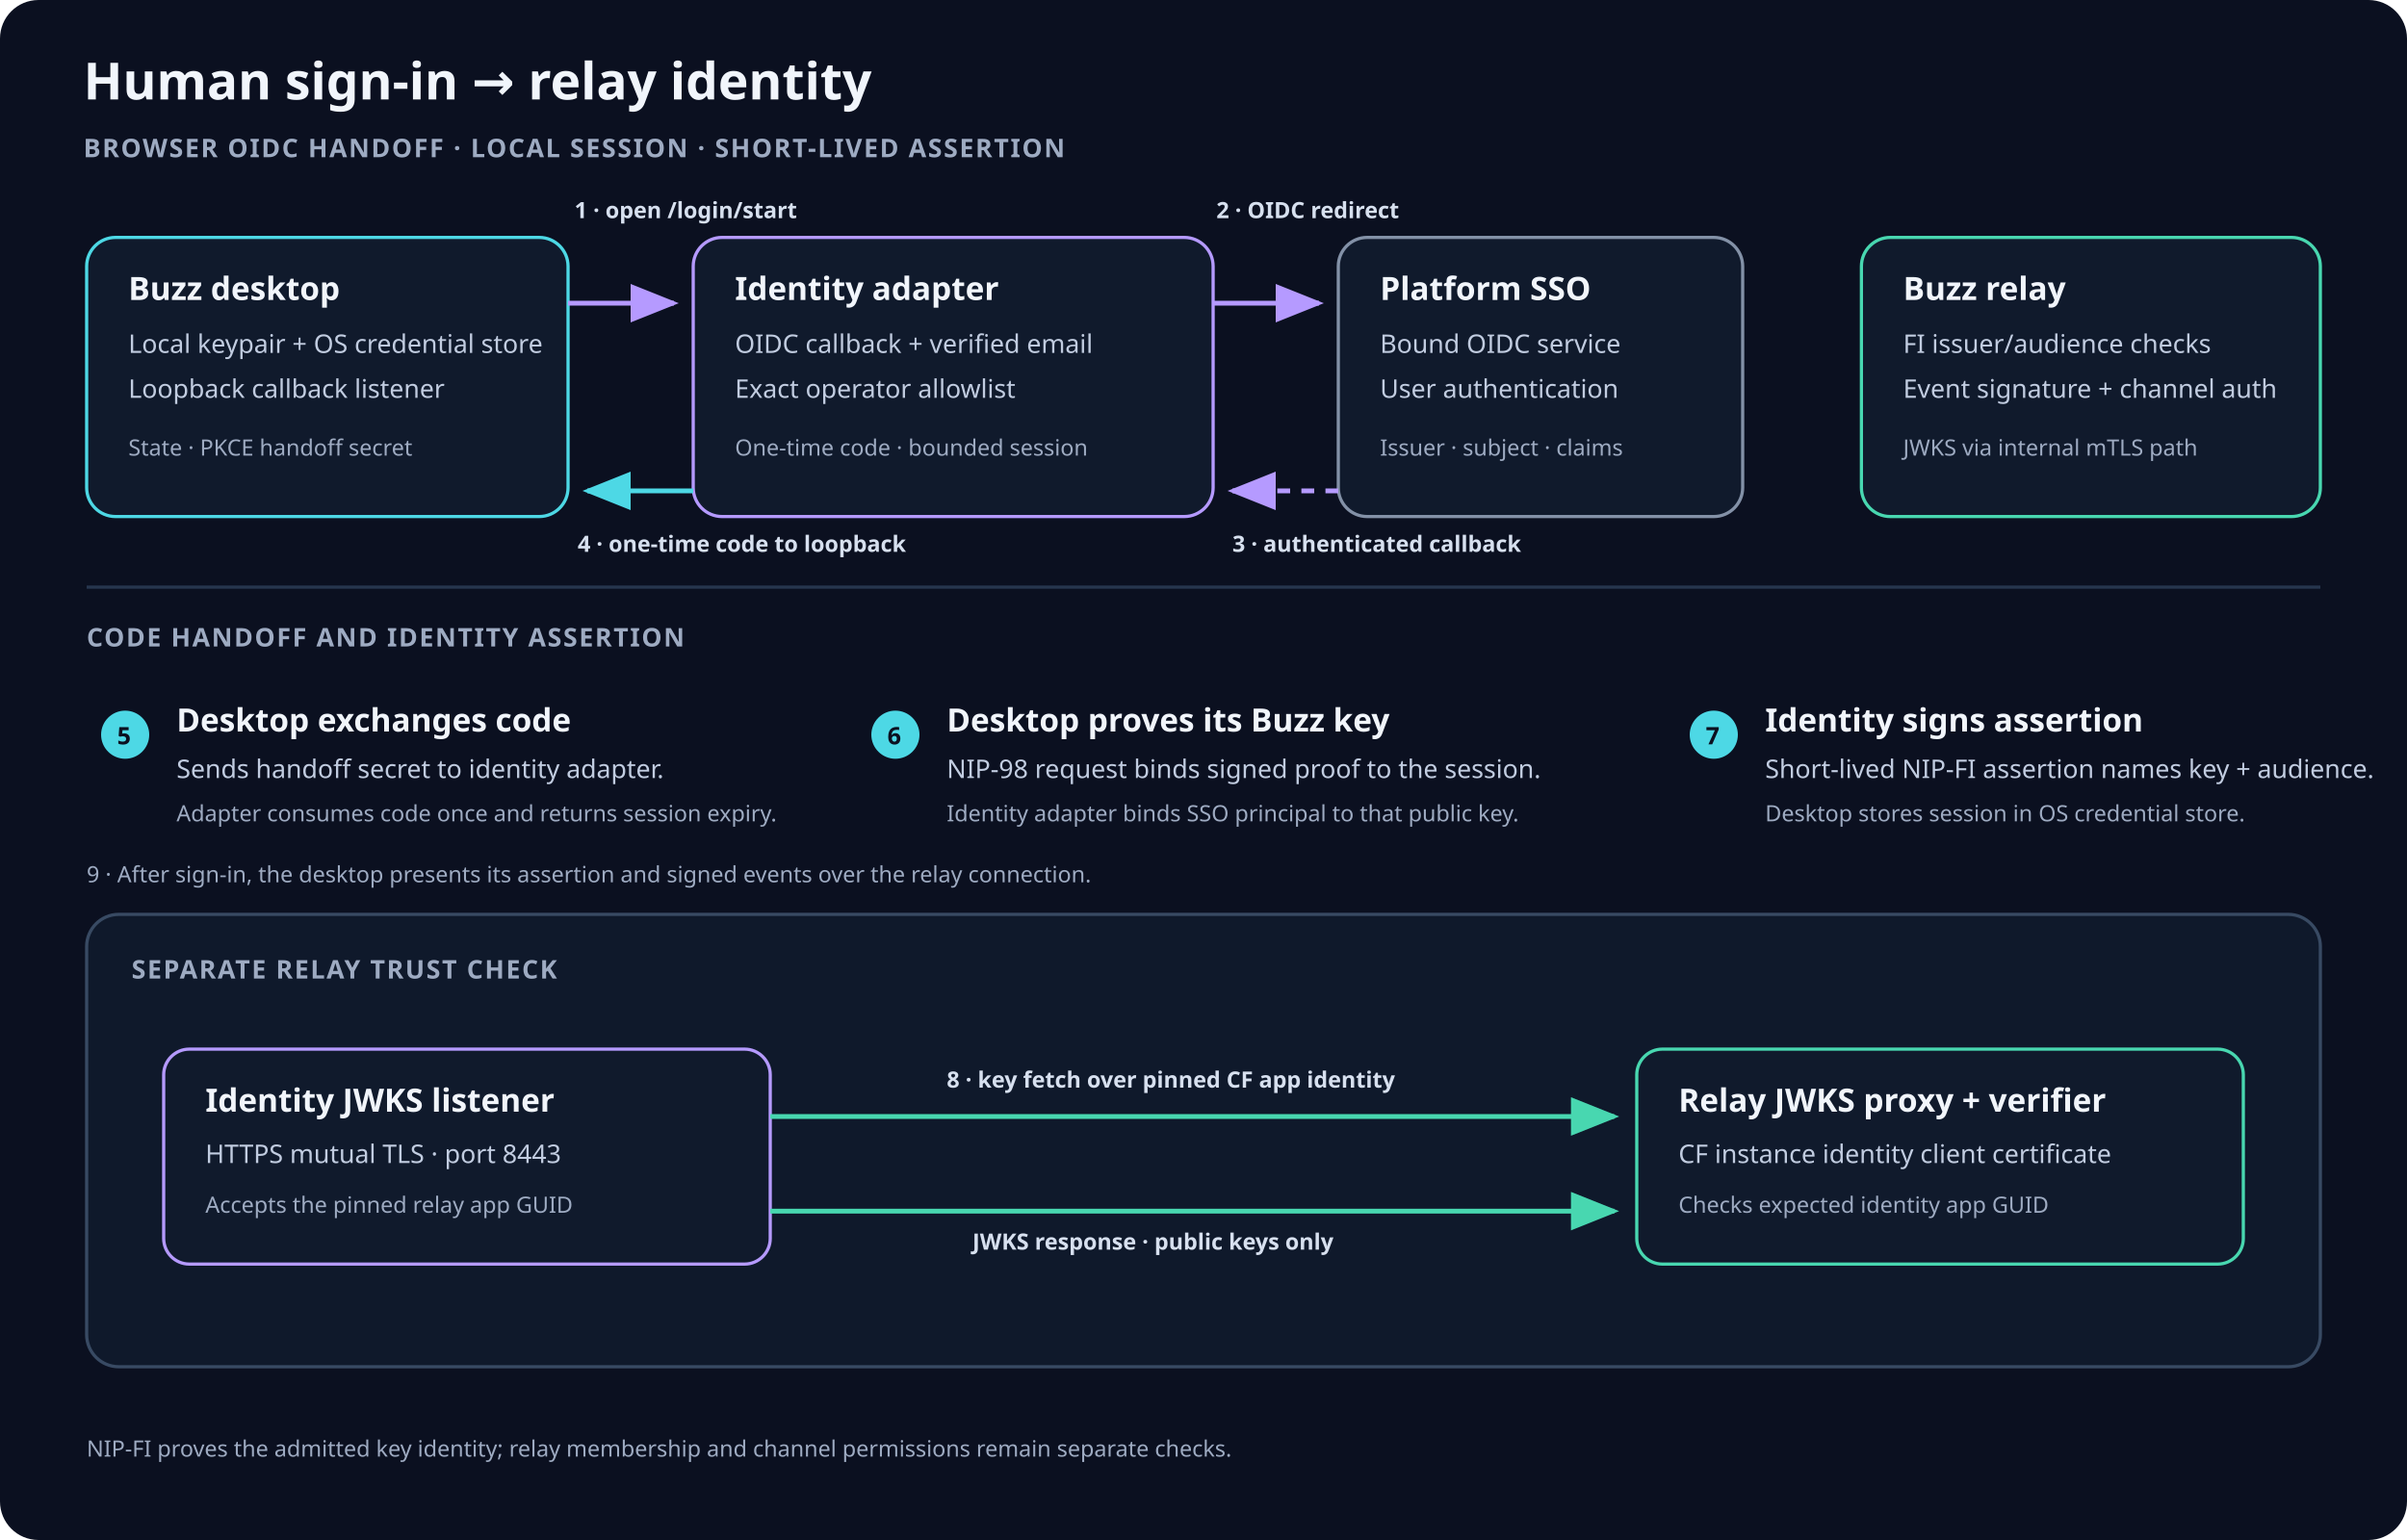
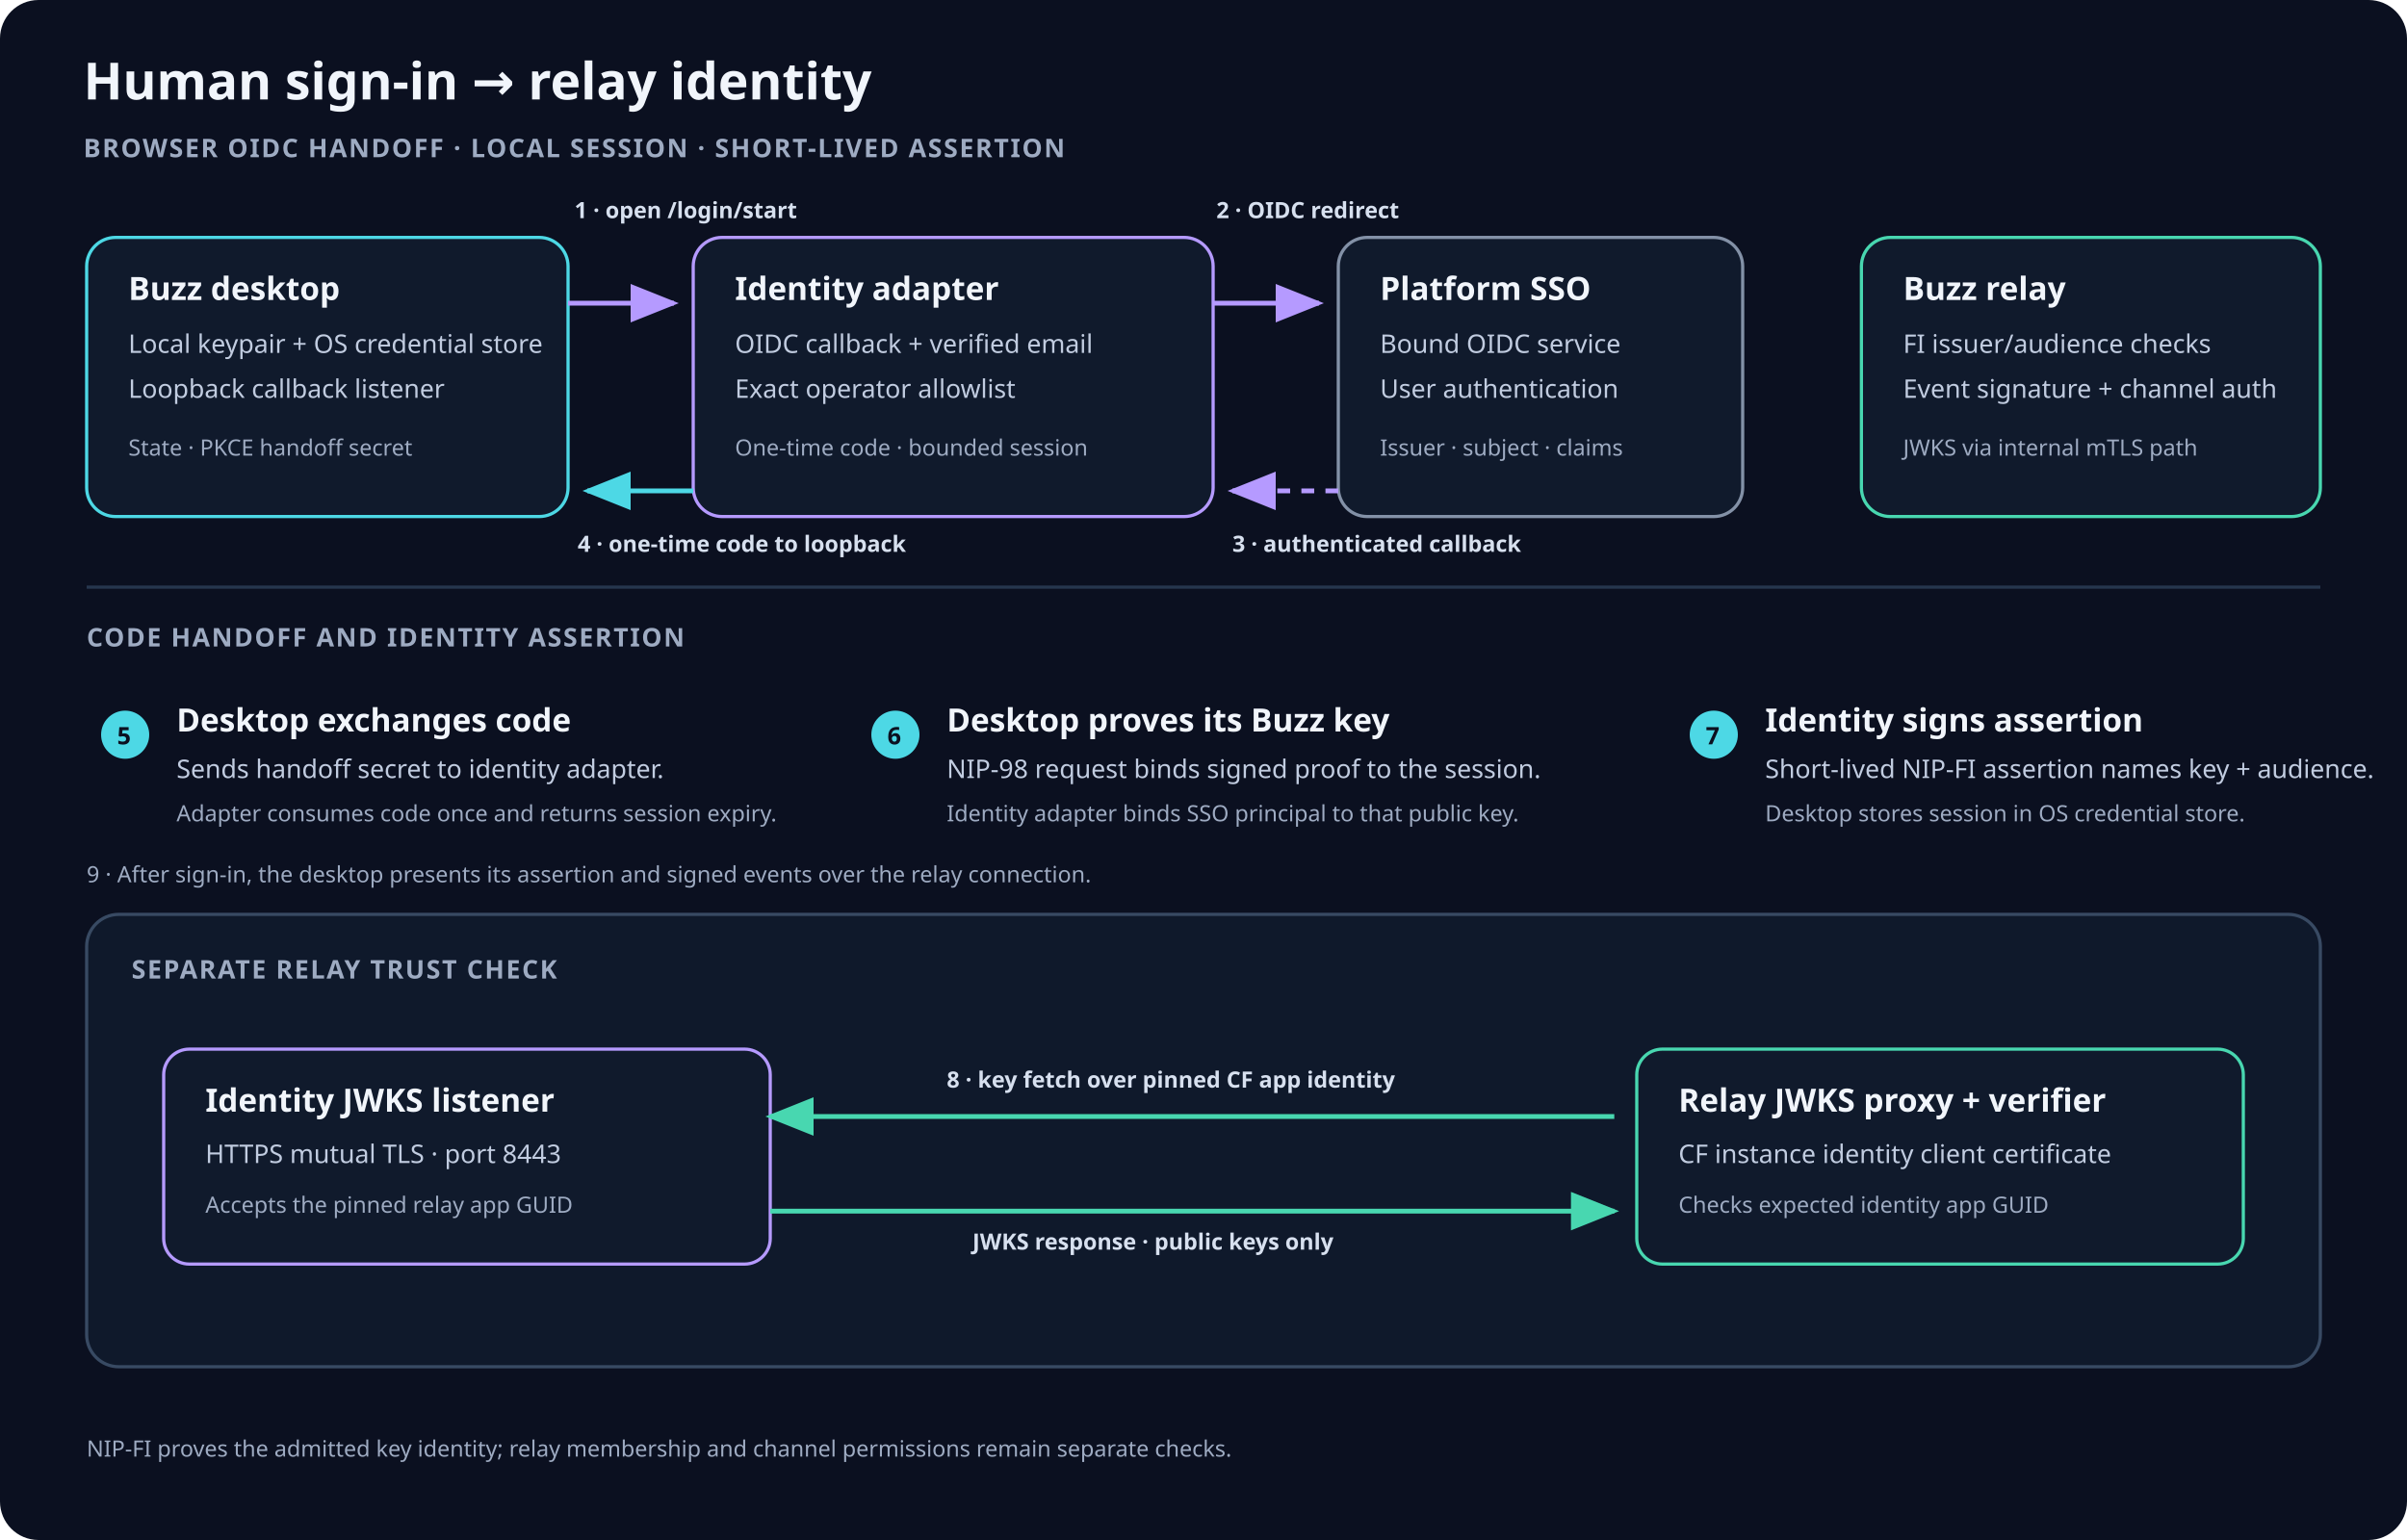
<svg xmlns="http://www.w3.org/2000/svg" viewBox="0 0 1500 960" role="img" aria-labelledby="title desc">
  <defs>
    <marker id="arrow-cyan" markerWidth="10" markerHeight="8" refX="9" refY="4" orient="auto">
      <path d="M0,0 L10,4 L0,8 Z" fill="#4DD8E5" />
    </marker>
    <marker id="arrow-purple" markerWidth="10" markerHeight="8" refX="9" refY="4" orient="auto">
      <path d="M0,0 L10,4 L0,8 Z" fill="#B59AFF" />
    </marker>
    <marker id="arrow-teal" markerWidth="10" markerHeight="8" refX="9" refY="4" orient="auto">
      <path d="M0,0 L10,4 L0,8 Z" fill="#48D7B0" />
    </marker>
    <style>
      .bg{fill:#0b1020}.card{fill:#101a2c;stroke:#33435d;stroke-width:2}.desktop{stroke:#4dd8e5}.id{stroke:#b59aff}.sso{stroke:#8391a7}.relay{stroke:#48d7b0}.title{font:700 32px system-ui,sans-serif;fill:#f1f5fb}.sub{font:600 16px system-ui,sans-serif;letter-spacing:1px;fill:#9eabc2}.head{font:700 20px system-ui,sans-serif;fill:#f1f5fb}.body{font:16px system-ui,sans-serif;fill:#c1cce0}.small{font:14px system-ui,sans-serif;fill:#9eabc2}.cyan{stroke:#4dd8e5;stroke-width:3;fill:none;marker-end:url(#arrow-cyan)}.purple{stroke:#b59aff;stroke-width:3;fill:none;marker-end:url(#arrow-purple)}.teal{stroke:#48d7b0;stroke-width:3;fill:none;marker-end:url(#arrow-teal)}.dashed{stroke-dasharray:8 7}.label{font:600 14px system-ui,sans-serif;fill:#d7e0ef}.num{fill:#4dd8e5}.numText{font:700 15px system-ui,sans-serif;fill:#0b1020}
    </style>
  </defs>
  <rect class="bg" width="1500" height="960" rx="24" />
  <text class="title" x="52" y="62">Human sign-in → relay identity</text>
  <text class="sub" x="52" y="98">BROWSER OIDC HANDOFF · LOCAL SESSION · SHORT-LIVED ASSERTION</text>
  <rect class="card desktop" x="54" y="148" width="300" height="174" rx="18" />
  <text class="head" x="80" y="187">Buzz desktop</text>
  <text class="body" x="80" y="220">Local keypair + OS credential store</text>
  <text class="body" x="80" y="248">Loopback callback listener</text>
  <text class="small" x="80" y="284">State · PKCE handoff secret</text>
  <rect class="card id" x="432" y="148" width="324" height="174" rx="18" />
  <text class="head" x="458" y="187">Identity adapter</text>
  <text class="body" x="458" y="220">OIDC callback + verified email</text>
  <text class="body" x="458" y="248">Exact operator allowlist</text>
  <text class="small" x="458" y="284">One-time code · bounded session</text>
  <rect class="card sso" x="834" y="148" width="252" height="174" rx="18" />
  <text class="head" x="860" y="187">Platform SSO</text>
  <text class="body" x="860" y="220">Bound OIDC service</text>
  <text class="body" x="860" y="248">User authentication</text>
  <text class="small" x="860" y="284">Issuer · subject · claims</text>
  <rect class="card relay" x="1160" y="148" width="286" height="174" rx="18" />
  <text class="head" x="1186" y="187">Buzz relay</text>
  <text class="body" x="1186" y="220">FI issuer/audience checks</text>
  <text class="body" x="1186" y="248">Event signature + channel auth</text>
  <text class="small" x="1186" y="284">JWKS via internal mTLS path</text>
  <path class="purple" d="M354 189 H420" />
  <text class="label" x="358" y="136">1 · open /login/start</text>
  <path class="purple" d="M756 189 H822" />
  <text class="label" x="758" y="136">2 · OIDC redirect</text>
  <path class="purple dashed" d="M834 306 H768" />
  <text class="label" x="768" y="344">3 · authenticated callback</text>
  <path class="cyan" d="M432 306 H366" />
  <text class="label" x="360" y="344">4 · one-time code to loopback</text>
  <line x1="54" y1="366" x2="1446" y2="366" stroke="#26364d" stroke-width="2" />
  <text class="sub" x="54" y="403">CODE HANDOFF AND IDENTITY ASSERTION</text>
  <circle class="num" cx="78" cy="458" r="15" />
  <text class="numText" x="73" y="464">5</text>
  <text class="head" x="110" y="456">Desktop exchanges code</text>
  <text class="body" x="110" y="485">Sends handoff secret to identity adapter.</text>
  <text class="small" x="110" y="512">Adapter consumes code once and returns session expiry.</text>
  <circle class="num" cx="558" cy="458" r="15" />
  <text class="numText" x="553" y="464">6</text>
  <text class="head" x="590" y="456">Desktop proves its Buzz key</text>
  <text class="body" x="590" y="485">NIP-98 request binds signed proof to the session.</text>
  <text class="small" x="590" y="512">Identity adapter binds SSO principal to that public key.</text>
  <circle class="num" cx="1068" cy="458" r="15" />
  <text class="numText" x="1063" y="464">7</text>
  <text class="head" x="1100" y="456">Identity signs assertion</text>
  <text class="body" x="1100" y="485">Short-lived NIP-FI assertion names key + audience.</text>
  <text class="small" x="1100" y="512">Desktop stores session in OS credential store.</text>
  <rect x="54" y="570" width="1392" height="282" rx="20" fill="#0f192b" stroke="#384a63" stroke-width="2" />
  <text class="sub" x="82" y="610">SEPARATE RELAY TRUST CHECK</text>
  <rect class="card id" x="102" y="654" width="378" height="134" rx="16" />
  <text class="head" x="128" y="693">Identity JWKS listener</text>
  <text class="body" x="128" y="725">HTTPS mutual TLS · port 8443</text>
  <text class="small" x="128" y="756">Accepts the pinned relay app GUID</text>
  <rect class="card relay" x="1020" y="654" width="378" height="134" rx="16" />
  <text class="head" x="1046" y="693">Relay JWKS proxy + verifier</text>
  <text class="body" x="1046" y="725">CF instance identity client certificate</text>
  <text class="small" x="1046" y="756">Checks expected identity app GUID</text>
-   <path class="teal" d="M480 696 H1006" />
+   <path class="teal" d="M1006 696 H480" />
  <text class="label" x="590" y="678">8 · key fetch over pinned CF app identity</text>
  <path class="teal" d="M480 755 H1006" />
  <text class="label" x="606" y="779">JWKS response · public keys only</text>
  <text class="small" x="54" y="550">9 · After sign-in, the desktop presents its assertion and signed events over the relay connection.</text>
  <text class="small" x="54" y="908">NIP-FI proves the admitted key identity; relay membership and channel permissions remain separate checks.</text>
</svg>
